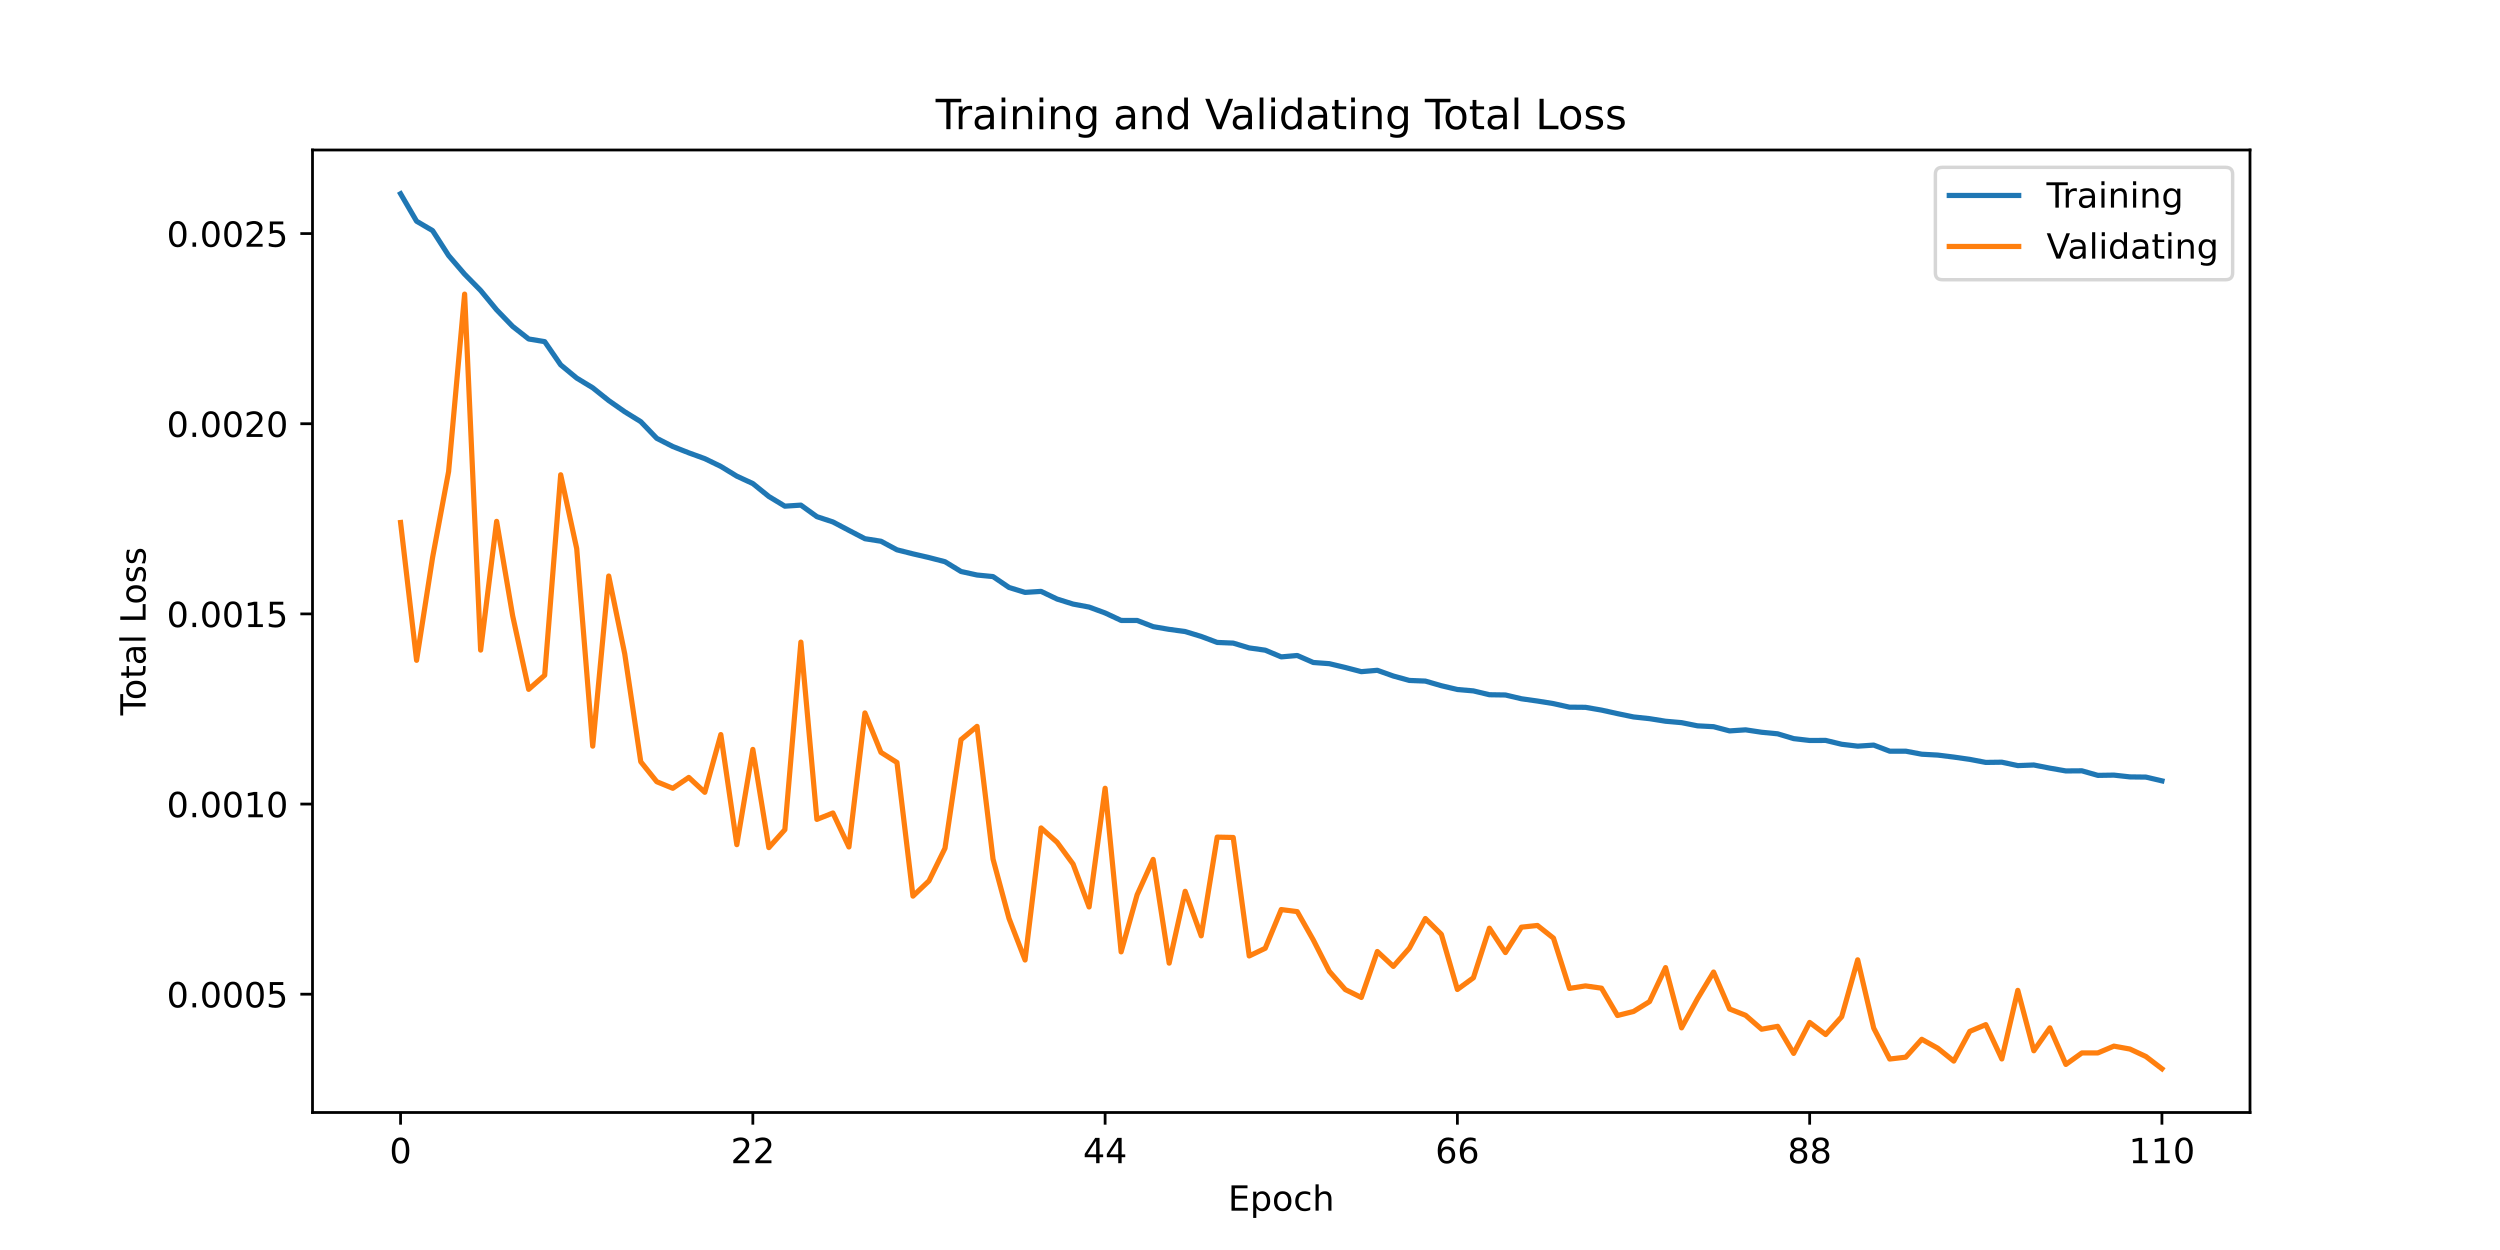
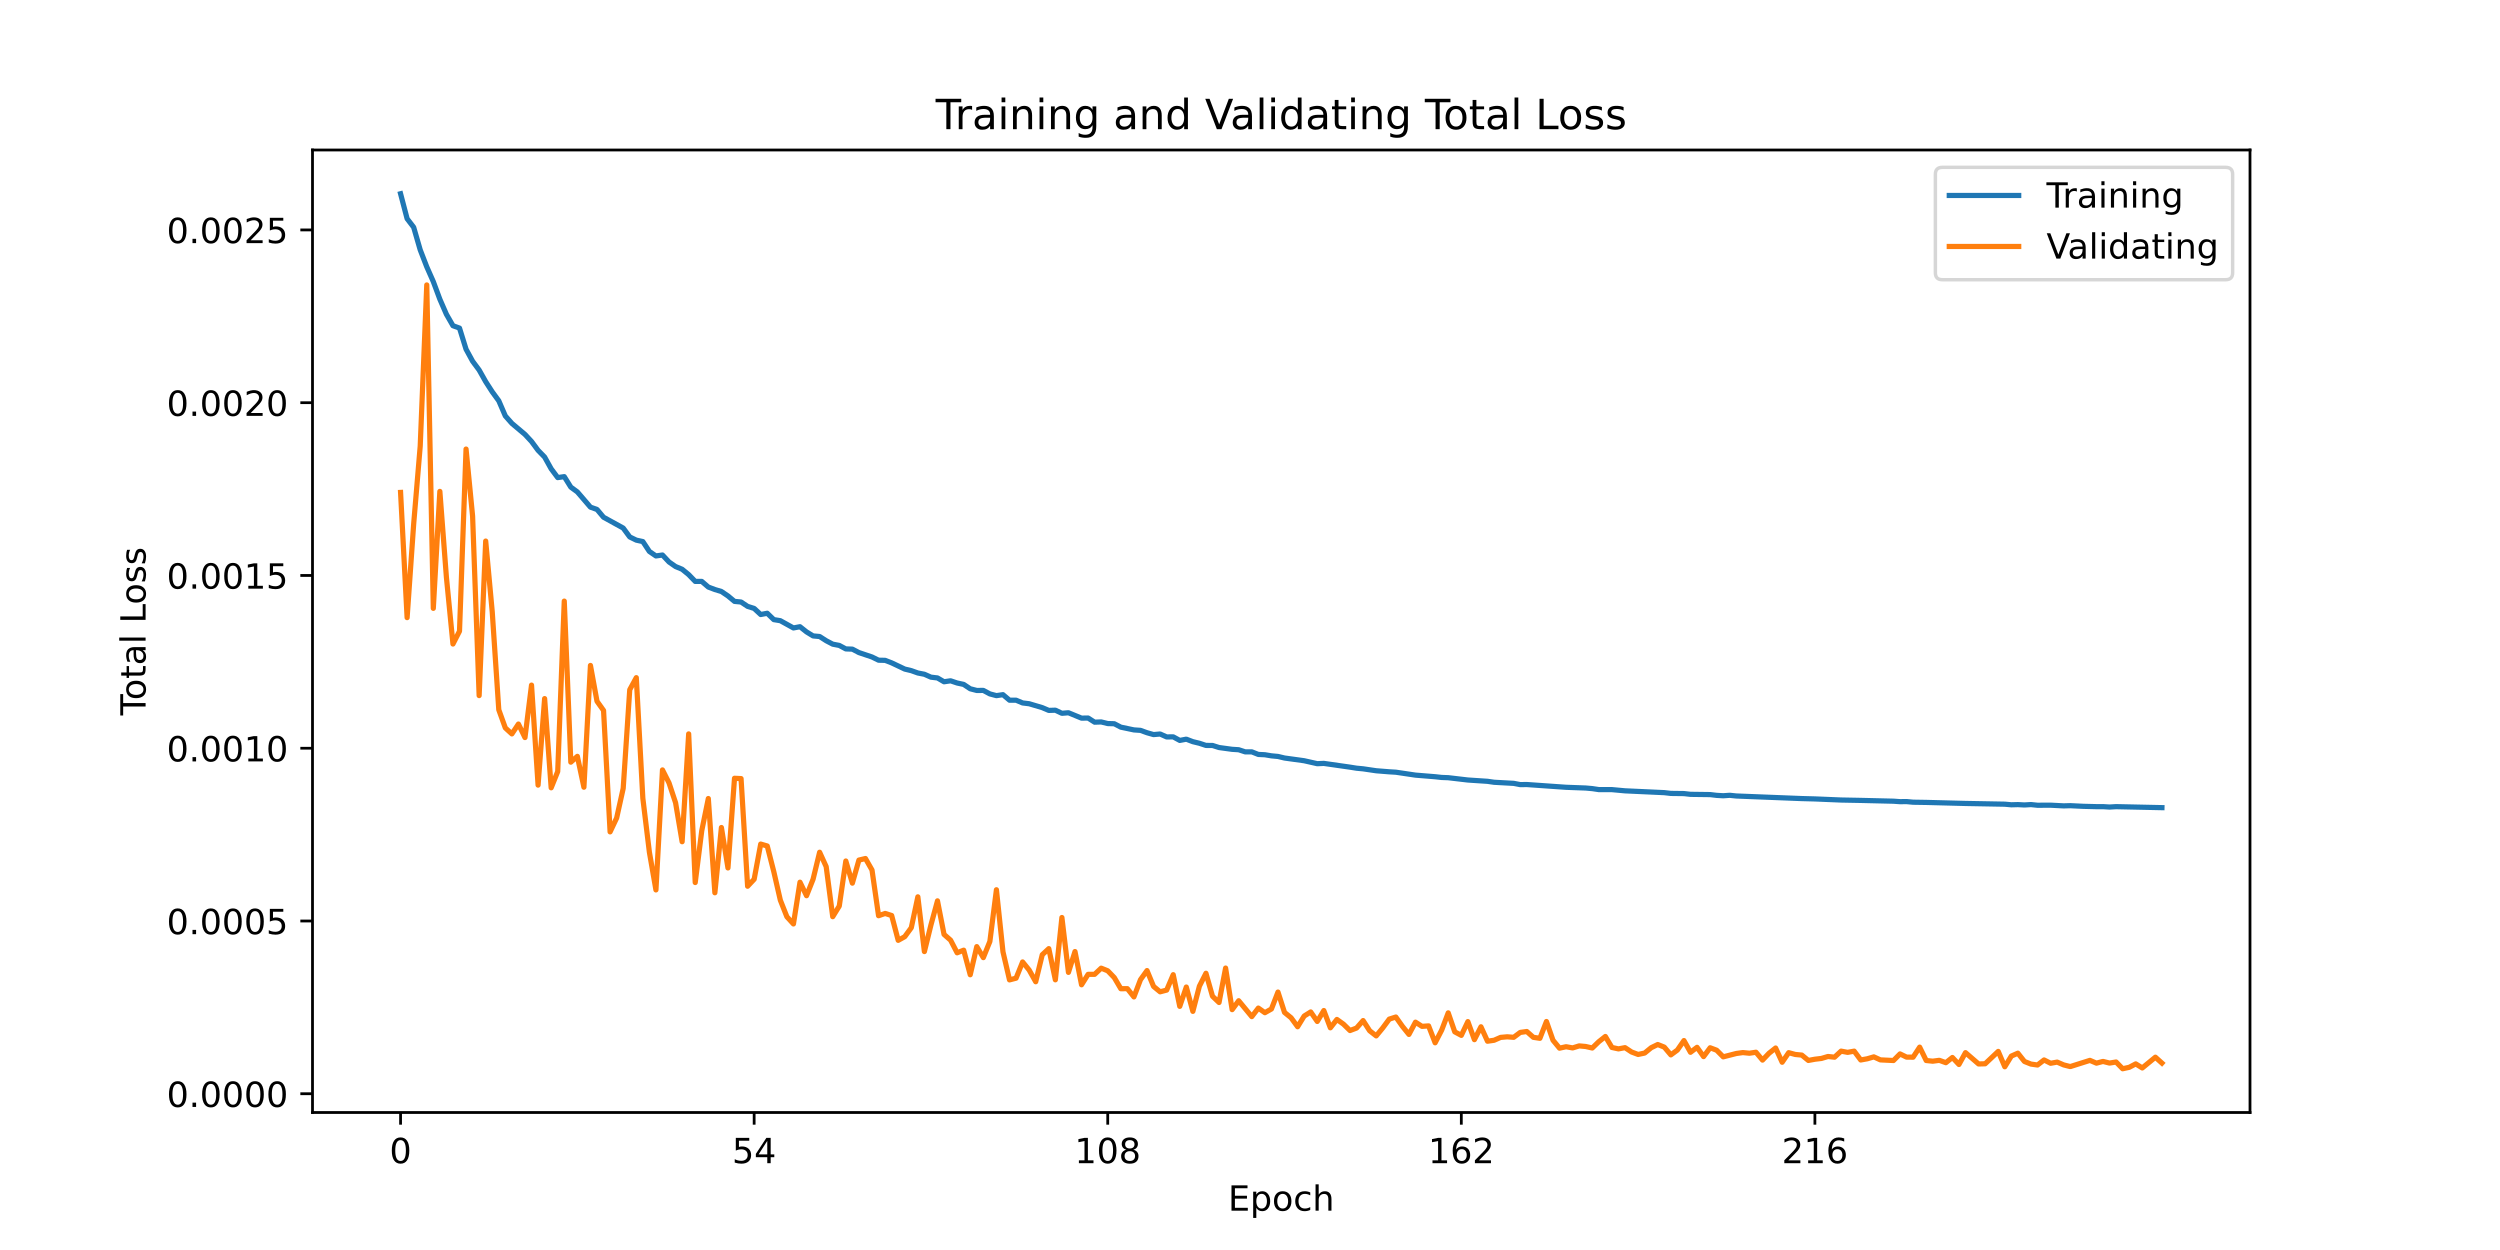
<svg xmlns="http://www.w3.org/2000/svg" xmlns:xlink="http://www.w3.org/1999/xlink" width="720pt" height="360pt" viewBox="0 0 720 360" version="1.1">
  <defs>
    <style type="text/css">*{stroke-linejoin: round; stroke-linecap: butt}</style>
  </defs>
  <g id="figure_1">
    <g id="patch_1">
      <path d="M 0 360  L 720 360  L 720 0  L 0 0  z " style="fill: #ffffff" />
    </g>
    <g id="axes_1">
      <g id="patch_2">
        <path d="M 90 320.4  L 648 320.4  L 648 43.2  L 90 43.2  z " style="fill: #ffffff" />
      </g>
      <g id="matplotlib.axis_1">
        <g id="xtick_1">
          <g id="line2d_1">
            <defs>
-               <path id="m3c85851e5d" d="M 0 0  L 0 3.5  " style="stroke: #000000; stroke-width: 0.8" />
+               <path id="ma04eed76e3" d="M 0 0  L 0 3.5  " style="stroke: #000000; stroke-width: 0.8" />
            </defs>
            <g>
-               <use xlink:href="#m3c85851e5d" x="115.364" y="320.4" style="stroke: #000000; stroke-width: 0.8" />
+               <use xlink:href="#ma04eed76e3" x="115.364" y="320.4" style="stroke: #000000; stroke-width: 0.8" />
            </g>
          </g>
          <g id="text_1">
            <g transform="translate(112.1824 334.9984) scale(0.1 -0.1)">
              <defs>
                <path id="DejaVuSans-30" d="M 2034 4250  Q 1547 4250 1301 3770  Q 1056 3291 1056 2328  Q 1056 1369 1301 889  Q 1547 409 2034 409  Q 2525 409 2770 889  Q 3016 1369 3016 2328  Q 3016 3291 2770 3770  Q 2525 4250 2034 4250  z M 2034 4750  Q 2819 4750 3233 4129  Q 3647 3509 3647 2328  Q 3647 1150 3233 529  Q 2819 -91 2034 -91  Q 1250 -91 836 529  Q 422 1150 422 2328  Q 422 3509 836 4129  Q 1250 4750 2034 4750  z " transform="scale(0.015625)" />
              </defs>
              <use xlink:href="#DejaVuSans-30" />
            </g>
          </g>
        </g>
        <g id="xtick_2">
          <g id="line2d_2">
            <g>
-               <use xlink:href="#m3c85851e5d" x="216.818" y="320.4" style="stroke: #000000; stroke-width: 0.8" />
+               <use xlink:href="#ma04eed76e3" x="217.195" y="320.4" style="stroke: #000000; stroke-width: 0.8" />
            </g>
          </g>
          <g id="text_2">
-             <g transform="translate(210.4557 334.9984) scale(0.1 -0.1)">
-               <defs>
-                 <path id="DejaVuSans-32" d="M 1228 531  L 3431 531  L 3431 0  L 469 0  L 469 531  Q 828 903 1448 1529  Q 2069 2156 2228 2338  Q 2531 2678 2651 2914  Q 2772 3150 2772 3378  Q 2772 3750 2511 3984  Q 2250 4219 1831 4219  Q 1534 4219 1204 4116  Q 875 4013 500 3803  L 500 4441  Q 881 4594 1212 4672  Q 1544 4750 1819 4750  Q 2544 4750 2975 4387  Q 3406 4025 3406 3419  Q 3406 3131 3298 2873  Q 3191 2616 2906 2266  Q 2828 2175 2409 1742  Q 1991 1309 1228 531  z " transform="scale(0.015625)" />
-               </defs>
-               <use xlink:href="#DejaVuSans-32" />
-               <use xlink:href="#DejaVuSans-32" transform="translate(63.62305 0)" />
+             <g transform="translate(210.8328 334.9984) scale(0.1 -0.1)">
+               <defs>
+                 <path id="DejaVuSans-35" d="M 691 4666  L 3169 4666  L 3169 4134  L 1269 4134  L 1269 2991  Q 1406 3038 1543 3061  Q 1681 3084 1819 3084  Q 2600 3084 3056 2656  Q 3513 2228 3513 1497  Q 3513 744 3044 326  Q 2575 -91 1722 -91  Q 1428 -91 1123 -41  Q 819 9 494 109  L 494 744  Q 775 591 1075 516  Q 1375 441 1709 441  Q 2250 441 2565 725  Q 2881 1009 2881 1497  Q 2881 1984 2565 2268  Q 2250 2553 1709 2553  Q 1456 2553 1204 2497  Q 953 2441 691 2322  L 691 4666  z " transform="scale(0.015625)" />
+                 <path id="DejaVuSans-34" d="M 2419 4116  L 825 1625  L 2419 1625  L 2419 4116  z M 2253 4666  L 3047 4666  L 3047 1625  L 3713 1625  L 3713 1100  L 3047 1100  L 3047 0  L 2419 0  L 2419 1100  L 313 1100  L 313 1709  L 2253 4666  z " transform="scale(0.015625)" />
+               </defs>
+               <use xlink:href="#DejaVuSans-35" />
+               <use xlink:href="#DejaVuSans-34" transform="translate(63.62305 0)" />
            </g>
          </g>
        </g>
        <g id="xtick_3">
          <g id="line2d_3">
            <g>
-               <use xlink:href="#m3c85851e5d" x="318.273" y="320.4" style="stroke: #000000; stroke-width: 0.8" />
+               <use xlink:href="#ma04eed76e3" x="319.027" y="320.4" style="stroke: #000000; stroke-width: 0.8" />
            </g>
          </g>
          <g id="text_3">
-             <g transform="translate(311.9102 334.9984) scale(0.1 -0.1)">
-               <defs>
-                 <path id="DejaVuSans-34" d="M 2419 4116  L 825 1625  L 2419 1625  L 2419 4116  z M 2253 4666  L 3047 4666  L 3047 1625  L 3713 1625  L 3713 1100  L 3047 1100  L 3047 0  L 2419 0  L 2419 1100  L 313 1100  L 313 1709  L 2253 4666  z " transform="scale(0.015625)" />
-               </defs>
-               <use xlink:href="#DejaVuSans-34" />
-               <use xlink:href="#DejaVuSans-34" transform="translate(63.62305 0)" />
+             <g transform="translate(309.4833 334.9984) scale(0.1 -0.1)">
+               <defs>
+                 <path id="DejaVuSans-31" d="M 794 531  L 1825 531  L 1825 4091  L 703 3866  L 703 4441  L 1819 4666  L 2450 4666  L 2450 531  L 3481 531  L 3481 0  L 794 0  L 794 531  z " transform="scale(0.015625)" />
+                 <path id="DejaVuSans-38" d="M 2034 2216  Q 1584 2216 1326 1975  Q 1069 1734 1069 1313  Q 1069 891 1326 650  Q 1584 409 2034 409  Q 2484 409 2743 651  Q 3003 894 3003 1313  Q 3003 1734 2745 1975  Q 2488 2216 2034 2216  z M 1403 2484  Q 997 2584 770 2862  Q 544 3141 544 3541  Q 544 4100 942 4425  Q 1341 4750 2034 4750  Q 2731 4750 3128 4425  Q 3525 4100 3525 3541  Q 3525 3141 3298 2862  Q 3072 2584 2669 2484  Q 3125 2378 3379 2068  Q 3634 1759 3634 1313  Q 3634 634 3220 271  Q 2806 -91 2034 -91  Q 1263 -91 848 271  Q 434 634 434 1313  Q 434 1759 690 2068  Q 947 2378 1403 2484  z M 1172 3481  Q 1172 3119 1398 2916  Q 1625 2713 2034 2713  Q 2441 2713 2670 2916  Q 2900 3119 2900 3481  Q 2900 3844 2670 4047  Q 2441 4250 2034 4250  Q 1625 4250 1398 4047  Q 1172 3844 1172 3481  z " transform="scale(0.015625)" />
+               </defs>
+               <use xlink:href="#DejaVuSans-31" />
+               <use xlink:href="#DejaVuSans-30" transform="translate(63.62305 0)" />
+               <use xlink:href="#DejaVuSans-38" transform="translate(127.2461 0)" />
            </g>
          </g>
        </g>
        <g id="xtick_4">
          <g id="line2d_4">
            <g>
-               <use xlink:href="#m3c85851e5d" x="419.727" y="320.4" style="stroke: #000000; stroke-width: 0.8" />
+               <use xlink:href="#ma04eed76e3" x="420.859" y="320.4" style="stroke: #000000; stroke-width: 0.8" />
            </g>
          </g>
          <g id="text_4">
-             <g transform="translate(413.3648 334.9984) scale(0.1 -0.1)">
+             <g transform="translate(411.315 334.9984) scale(0.1 -0.1)">
              <defs>
                <path id="DejaVuSans-36" d="M 2113 2584  Q 1688 2584 1439 2293  Q 1191 2003 1191 1497  Q 1191 994 1439 701  Q 1688 409 2113 409  Q 2538 409 2786 701  Q 3034 994 3034 1497  Q 3034 2003 2786 2293  Q 2538 2584 2113 2584  z M 3366 4563  L 3366 3988  Q 3128 4100 2886 4159  Q 2644 4219 2406 4219  Q 1781 4219 1451 3797  Q 1122 3375 1075 2522  Q 1259 2794 1537 2939  Q 1816 3084 2150 3084  Q 2853 3084 3261 2657  Q 3669 2231 3669 1497  Q 3669 778 3244 343  Q 2819 -91 2113 -91  Q 1303 -91 875 529  Q 447 1150 447 2328  Q 447 3434 972 4092  Q 1497 4750 2381 4750  Q 2619 4750 2861 4703  Q 3103 4656 3366 4563  z " transform="scale(0.015625)" />
-               </defs>
-               <use xlink:href="#DejaVuSans-36" />
+                 <path id="DejaVuSans-32" d="M 1228 531  L 3431 531  L 3431 0  L 469 0  L 469 531  Q 828 903 1448 1529  Q 2069 2156 2228 2338  Q 2531 2678 2651 2914  Q 2772 3150 2772 3378  Q 2772 3750 2511 3984  Q 2250 4219 1831 4219  Q 1534 4219 1204 4116  Q 875 4013 500 3803  L 500 4441  Q 881 4594 1212 4672  Q 1544 4750 1819 4750  Q 2544 4750 2975 4387  Q 3406 4025 3406 3419  Q 3406 3131 3298 2873  Q 3191 2616 2906 2266  Q 2828 2175 2409 1742  Q 1991 1309 1228 531  z " transform="scale(0.015625)" />
+               </defs>
+               <use xlink:href="#DejaVuSans-31" />
              <use xlink:href="#DejaVuSans-36" transform="translate(63.62305 0)" />
+               <use xlink:href="#DejaVuSans-32" transform="translate(127.2461 0)" />
            </g>
          </g>
        </g>
        <g id="xtick_5">
          <g id="line2d_5">
            <g>
-               <use xlink:href="#m3c85851e5d" x="521.182" y="320.4" style="stroke: #000000; stroke-width: 0.8" />
+               <use xlink:href="#ma04eed76e3" x="522.69" y="320.4" style="stroke: #000000; stroke-width: 0.8" />
            </g>
          </g>
          <g id="text_5">
-             <g transform="translate(514.8193 334.9984) scale(0.1 -0.1)">
-               <defs>
-                 <path id="DejaVuSans-38" d="M 2034 2216  Q 1584 2216 1326 1975  Q 1069 1734 1069 1313  Q 1069 891 1326 650  Q 1584 409 2034 409  Q 2484 409 2743 651  Q 3003 894 3003 1313  Q 3003 1734 2745 1975  Q 2488 2216 2034 2216  z M 1403 2484  Q 997 2584 770 2862  Q 544 3141 544 3541  Q 544 4100 942 4425  Q 1341 4750 2034 4750  Q 2731 4750 3128 4425  Q 3525 4100 3525 3541  Q 3525 3141 3298 2862  Q 3072 2584 2669 2484  Q 3125 2378 3379 2068  Q 3634 1759 3634 1313  Q 3634 634 3220 271  Q 2806 -91 2034 -91  Q 1263 -91 848 271  Q 434 634 434 1313  Q 434 1759 690 2068  Q 947 2378 1403 2484  z M 1172 3481  Q 1172 3119 1398 2916  Q 1625 2713 2034 2713  Q 2441 2713 2670 2916  Q 2900 3119 2900 3481  Q 2900 3844 2670 4047  Q 2441 4250 2034 4250  Q 1625 4250 1398 4047  Q 1172 3844 1172 3481  z " transform="scale(0.015625)" />
-               </defs>
-               <use xlink:href="#DejaVuSans-38" />
-               <use xlink:href="#DejaVuSans-38" transform="translate(63.62305 0)" />
-             </g>
-           </g>
-         </g>
-         <g id="xtick_6">
-           <g id="line2d_6">
-             <g>
-               <use xlink:href="#m3c85851e5d" x="622.636" y="320.4" style="stroke: #000000; stroke-width: 0.8" />
-             </g>
-           </g>
-           <g id="text_6">
-             <g transform="translate(613.0926 334.9984) scale(0.1 -0.1)">
-               <defs>
-                 <path id="DejaVuSans-31" d="M 794 531  L 1825 531  L 1825 4091  L 703 3866  L 703 4441  L 1819 4666  L 2450 4666  L 2450 531  L 3481 531  L 3481 0  L 794 0  L 794 531  z " transform="scale(0.015625)" />
-               </defs>
-               <use xlink:href="#DejaVuSans-31" />
+             <g transform="translate(513.1467 334.9984) scale(0.1 -0.1)">
+               <use xlink:href="#DejaVuSans-32" />
              <use xlink:href="#DejaVuSans-31" transform="translate(63.62305 0)" />
-               <use xlink:href="#DejaVuSans-30" transform="translate(127.2461 0)" />
-             </g>
-           </g>
-         </g>
-         <g id="text_7">
+               <use xlink:href="#DejaVuSans-36" transform="translate(127.2461 0)" />
+             </g>
+           </g>
+         </g>
+         <g id="text_6">
          <g transform="translate(353.6891 348.6766) scale(0.1 -0.1)">
            <defs>
              <path id="DejaVuSans-45" d="M 628 4666  L 3578 4666  L 3578 4134  L 1259 4134  L 1259 2753  L 3481 2753  L 3481 2222  L 1259 2222  L 1259 531  L 3634 531  L 3634 0  L 628 0  L 628 4666  z " transform="scale(0.015625)" />
              <path id="DejaVuSans-70" d="M 1159 525  L 1159 -1331  L 581 -1331  L 581 3500  L 1159 3500  L 1159 2969  Q 1341 3281 1617 3432  Q 1894 3584 2278 3584  Q 2916 3584 3314 3078  Q 3713 2572 3713 1747  Q 3713 922 3314 415  Q 2916 -91 2278 -91  Q 1894 -91 1617 61  Q 1341 213 1159 525  z M 3116 1747  Q 3116 2381 2855 2742  Q 2594 3103 2138 3103  Q 1681 3103 1420 2742  Q 1159 2381 1159 1747  Q 1159 1113 1420 752  Q 1681 391 2138 391  Q 2594 391 2855 752  Q 3116 1113 3116 1747  z " transform="scale(0.015625)" />
              <path id="DejaVuSans-6f" d="M 1959 3097  Q 1497 3097 1228 2736  Q 959 2375 959 1747  Q 959 1119 1226 758  Q 1494 397 1959 397  Q 2419 397 2687 759  Q 2956 1122 2956 1747  Q 2956 2369 2687 2733  Q 2419 3097 1959 3097  z M 1959 3584  Q 2709 3584 3137 3096  Q 3566 2609 3566 1747  Q 3566 888 3137 398  Q 2709 -91 1959 -91  Q 1206 -91 779 398  Q 353 888 353 1747  Q 353 2609 779 3096  Q 1206 3584 1959 3584  z " transform="scale(0.015625)" />
              <path id="DejaVuSans-63" d="M 3122 3366  L 3122 2828  Q 2878 2963 2633 3030  Q 2388 3097 2138 3097  Q 1578 3097 1268 2742  Q 959 2388 959 1747  Q 959 1106 1268 751  Q 1578 397 2138 397  Q 2388 397 2633 464  Q 2878 531 3122 666  L 3122 134  Q 2881 22 2623 -34  Q 2366 -91 2075 -91  Q 1284 -91 818 406  Q 353 903 353 1747  Q 353 2603 823 3093  Q 1294 3584 2113 3584  Q 2378 3584 2631 3529  Q 2884 3475 3122 3366  z " transform="scale(0.015625)" />
              <path id="DejaVuSans-68" d="M 3513 2113  L 3513 0  L 2938 0  L 2938 2094  Q 2938 2591 2744 2837  Q 2550 3084 2163 3084  Q 1697 3084 1428 2787  Q 1159 2491 1159 1978  L 1159 0  L 581 0  L 581 4863  L 1159 4863  L 1159 2956  Q 1366 3272 1645 3428  Q 1925 3584 2291 3584  Q 2894 3584 3203 3211  Q 3513 2838 3513 2113  z " transform="scale(0.015625)" />
            </defs>
            <use xlink:href="#DejaVuSans-45" />
            <use xlink:href="#DejaVuSans-70" transform="translate(63.18359 0)" />
            <use xlink:href="#DejaVuSans-6f" transform="translate(126.6602 0)" />
            <use xlink:href="#DejaVuSans-63" transform="translate(187.8418 0)" />
            <use xlink:href="#DejaVuSans-68" transform="translate(242.8223 0)" />
          </g>
        </g>
      </g>
      <g id="matplotlib.axis_2">
        <g id="ytick_1">
+           <g id="line2d_6">
+             <defs>
+               <path id="me14cc054e3" d="M 0 0  L -3.5 0  " style="stroke: #000000; stroke-width: 0.8" />
+             </defs>
+             <g>
+               <use xlink:href="#me14cc054e3" x="90" y="315.001" style="stroke: #000000; stroke-width: 0.8" />
+             </g>
+           </g>
+           <g id="text_7">
+             <g transform="translate(48.00937 318.8003) scale(0.1 -0.1)">
+               <defs>
+                 <path id="DejaVuSans-2e" d="M 684 794  L 1344 794  L 1344 0  L 684 0  L 684 794  z " transform="scale(0.015625)" />
+               </defs>
+               <use xlink:href="#DejaVuSans-30" />
+               <use xlink:href="#DejaVuSans-2e" transform="translate(63.62305 0)" />
+               <use xlink:href="#DejaVuSans-30" transform="translate(95.41016 0)" />
+               <use xlink:href="#DejaVuSans-30" transform="translate(159.0332 0)" />
+               <use xlink:href="#DejaVuSans-30" transform="translate(222.6562 0)" />
+               <use xlink:href="#DejaVuSans-30" transform="translate(286.2793 0)" />
+             </g>
+           </g>
+         </g>
+         <g id="ytick_2">
          <g id="line2d_7">
-             <defs>
-               <path id="mb88bc5846c" d="M 0 0  L -3.5 0  " style="stroke: #000000; stroke-width: 0.8" />
-             </defs>
-             <g>
-               <use xlink:href="#mb88bc5846c" x="90" y="286.331" style="stroke: #000000; stroke-width: 0.8" />
+             <g>
+               <use xlink:href="#me14cc054e3" x="90" y="265.245" style="stroke: #000000; stroke-width: 0.8" />
            </g>
          </g>
          <g id="text_8">
-             <g transform="translate(48.00937 290.1306) scale(0.1 -0.1)">
-               <defs>
-                 <path id="DejaVuSans-2e" d="M 684 794  L 1344 794  L 1344 0  L 684 0  L 684 794  z " transform="scale(0.015625)" />
-                 <path id="DejaVuSans-35" d="M 691 4666  L 3169 4666  L 3169 4134  L 1269 4134  L 1269 2991  Q 1406 3038 1543 3061  Q 1681 3084 1819 3084  Q 2600 3084 3056 2656  Q 3513 2228 3513 1497  Q 3513 744 3044 326  Q 2575 -91 1722 -91  Q 1428 -91 1123 -41  Q 819 9 494 109  L 494 744  Q 775 591 1075 516  Q 1375 441 1709 441  Q 2250 441 2565 725  Q 2881 1009 2881 1497  Q 2881 1984 2565 2268  Q 2250 2553 1709 2553  Q 1456 2553 1204 2497  Q 953 2441 691 2322  L 691 4666  z " transform="scale(0.015625)" />
-               </defs>
+             <g transform="translate(48.00937 269.0441) scale(0.1 -0.1)">
              <use xlink:href="#DejaVuSans-30" />
              <use xlink:href="#DejaVuSans-2e" transform="translate(63.62305 0)" />
              <use xlink:href="#DejaVuSans-30" transform="translate(95.41016 0)" />
              <use xlink:href="#DejaVuSans-30" transform="translate(159.0332 0)" />
              <use xlink:href="#DejaVuSans-30" transform="translate(222.6562 0)" />
              <use xlink:href="#DejaVuSans-35" transform="translate(286.2793 0)" />
            </g>
          </g>
        </g>
-         <g id="ytick_2">
+         <g id="ytick_3">
          <g id="line2d_8">
            <g>
-               <use xlink:href="#mb88bc5846c" x="90" y="231.566" style="stroke: #000000; stroke-width: 0.8" />
+               <use xlink:href="#me14cc054e3" x="90" y="215.489" style="stroke: #000000; stroke-width: 0.8" />
            </g>
          </g>
          <g id="text_9">
-             <g transform="translate(48.00937 235.365) scale(0.1 -0.1)">
+             <g transform="translate(48.00937 219.2879) scale(0.1 -0.1)">
              <use xlink:href="#DejaVuSans-30" />
              <use xlink:href="#DejaVuSans-2e" transform="translate(63.62305 0)" />
              <use xlink:href="#DejaVuSans-30" transform="translate(95.41016 0)" />
              <use xlink:href="#DejaVuSans-30" transform="translate(159.0332 0)" />
              <use xlink:href="#DejaVuSans-31" transform="translate(222.6562 0)" />
              <use xlink:href="#DejaVuSans-30" transform="translate(286.2793 0)" />
            </g>
          </g>
        </g>
-         <g id="ytick_3">
+         <g id="ytick_4">
          <g id="line2d_9">
            <g>
-               <use xlink:href="#mb88bc5846c" x="90" y="176.8" style="stroke: #000000; stroke-width: 0.8" />
+               <use xlink:href="#me14cc054e3" x="90" y="165.732" style="stroke: #000000; stroke-width: 0.8" />
            </g>
          </g>
          <g id="text_10">
-             <g transform="translate(48.00937 180.5995) scale(0.1 -0.1)">
+             <g transform="translate(48.00937 169.5317) scale(0.1 -0.1)">
              <use xlink:href="#DejaVuSans-30" />
              <use xlink:href="#DejaVuSans-2e" transform="translate(63.62305 0)" />
              <use xlink:href="#DejaVuSans-30" transform="translate(95.41016 0)" />
              <use xlink:href="#DejaVuSans-30" transform="translate(159.0332 0)" />
              <use xlink:href="#DejaVuSans-31" transform="translate(222.6562 0)" />
              <use xlink:href="#DejaVuSans-35" transform="translate(286.2793 0)" />
            </g>
          </g>
        </g>
-         <g id="ytick_4">
+         <g id="ytick_5">
          <g id="line2d_10">
            <g>
-               <use xlink:href="#mb88bc5846c" x="90" y="122.035" style="stroke: #000000; stroke-width: 0.8" />
+               <use xlink:href="#me14cc054e3" x="90" y="115.976" style="stroke: #000000; stroke-width: 0.8" />
            </g>
          </g>
          <g id="text_11">
-             <g transform="translate(48.00937 125.8339) scale(0.1 -0.1)">
+             <g transform="translate(48.00937 119.7755) scale(0.1 -0.1)">
              <use xlink:href="#DejaVuSans-30" />
              <use xlink:href="#DejaVuSans-2e" transform="translate(63.62305 0)" />
              <use xlink:href="#DejaVuSans-30" transform="translate(95.41016 0)" />
              <use xlink:href="#DejaVuSans-30" transform="translate(159.0332 0)" />
              <use xlink:href="#DejaVuSans-32" transform="translate(222.6562 0)" />
              <use xlink:href="#DejaVuSans-30" transform="translate(286.2793 0)" />
            </g>
          </g>
        </g>
-         <g id="ytick_5">
+         <g id="ytick_6">
          <g id="line2d_11">
            <g>
-               <use xlink:href="#mb88bc5846c" x="90" y="67.269" style="stroke: #000000; stroke-width: 0.8" />
+               <use xlink:href="#me14cc054e3" x="90" y="66.22" style="stroke: #000000; stroke-width: 0.8" />
            </g>
          </g>
          <g id="text_12">
-             <g transform="translate(48.00937 71.06836) scale(0.1 -0.1)">
+             <g transform="translate(48.00937 70.01929) scale(0.1 -0.1)">
              <use xlink:href="#DejaVuSans-30" />
              <use xlink:href="#DejaVuSans-2e" transform="translate(63.62305 0)" />
              <use xlink:href="#DejaVuSans-30" transform="translate(95.41016 0)" />
              <use xlink:href="#DejaVuSans-30" transform="translate(159.0332 0)" />
              <use xlink:href="#DejaVuSans-32" transform="translate(222.6562 0)" />
              <use xlink:href="#DejaVuSans-35" transform="translate(286.2793 0)" />
            </g>
          </g>
        </g>
        <g id="text_13">
          <g transform="translate(41.92969 206.0328) rotate(-90) scale(0.1 -0.1)">
            <defs>
              <path id="DejaVuSans-54" d="M -19 4666  L 3928 4666  L 3928 4134  L 2272 4134  L 2272 0  L 1638 0  L 1638 4134  L -19 4134  L -19 4666  z " transform="scale(0.015625)" />
              <path id="DejaVuSans-74" d="M 1172 4494  L 1172 3500  L 2356 3500  L 2356 3053  L 1172 3053  L 1172 1153  Q 1172 725 1289 603  Q 1406 481 1766 481  L 2356 481  L 2356 0  L 1766 0  Q 1100 0 847 248  Q 594 497 594 1153  L 594 3053  L 172 3053  L 172 3500  L 594 3500  L 594 4494  L 1172 4494  z " transform="scale(0.015625)" />
              <path id="DejaVuSans-61" d="M 2194 1759  Q 1497 1759 1228 1600  Q 959 1441 959 1056  Q 959 750 1161 570  Q 1363 391 1709 391  Q 2188 391 2477 730  Q 2766 1069 2766 1631  L 2766 1759  L 2194 1759  z M 3341 1997  L 3341 0  L 2766 0  L 2766 531  Q 2569 213 2275 61  Q 1981 -91 1556 -91  Q 1019 -91 701 211  Q 384 513 384 1019  Q 384 1609 779 1909  Q 1175 2209 1959 2209  L 2766 2209  L 2766 2266  Q 2766 2663 2505 2880  Q 2244 3097 1772 3097  Q 1472 3097 1187 3025  Q 903 2953 641 2809  L 641 3341  Q 956 3463 1253 3523  Q 1550 3584 1831 3584  Q 2591 3584 2966 3190  Q 3341 2797 3341 1997  z " transform="scale(0.015625)" />
              <path id="DejaVuSans-6c" d="M 603 4863  L 1178 4863  L 1178 0  L 603 0  L 603 4863  z " transform="scale(0.015625)" />
              <path id="DejaVuSans-20" transform="scale(0.015625)" />
              <path id="DejaVuSans-4c" d="M 628 4666  L 1259 4666  L 1259 531  L 3531 531  L 3531 0  L 628 0  L 628 4666  z " transform="scale(0.015625)" />
              <path id="DejaVuSans-73" d="M 2834 3397  L 2834 2853  Q 2591 2978 2328 3040  Q 2066 3103 1784 3103  Q 1356 3103 1142 2972  Q 928 2841 928 2578  Q 928 2378 1081 2264  Q 1234 2150 1697 2047  L 1894 2003  Q 2506 1872 2764 1633  Q 3022 1394 3022 966  Q 3022 478 2636 193  Q 2250 -91 1575 -91  Q 1294 -91 989 -36  Q 684 19 347 128  L 347 722  Q 666 556 975 473  Q 1284 391 1588 391  Q 1994 391 2212 530  Q 2431 669 2431 922  Q 2431 1156 2273 1281  Q 2116 1406 1581 1522  L 1381 1569  Q 847 1681 609 1914  Q 372 2147 372 2553  Q 372 3047 722 3315  Q 1072 3584 1716 3584  Q 2034 3584 2315 3537  Q 2597 3491 2834 3397  z " transform="scale(0.015625)" />
            </defs>
            <use xlink:href="#DejaVuSans-54" />
            <use xlink:href="#DejaVuSans-6f" transform="translate(44.08398 0)" />
            <use xlink:href="#DejaVuSans-74" transform="translate(105.2656 0)" />
            <use xlink:href="#DejaVuSans-61" transform="translate(144.4746 0)" />
            <use xlink:href="#DejaVuSans-6c" transform="translate(205.7539 0)" />
            <use xlink:href="#DejaVuSans-20" transform="translate(233.5371 0)" />
            <use xlink:href="#DejaVuSans-4c" transform="translate(265.3242 0)" />
            <use xlink:href="#DejaVuSans-6f" transform="translate(319.2871 0)" />
            <use xlink:href="#DejaVuSans-73" transform="translate(380.4688 0)" />
            <use xlink:href="#DejaVuSans-73" transform="translate(432.5684 0)" />
          </g>
        </g>
      </g>
      <g id="line2d_12">
-         <path d="M 115.364 55.8  L 119.975 63.71  L 124.587 66.419  L 129.198 73.593  L 133.81 78.962  L 138.421 83.653  L 143.033 89.236  L 147.645 94.006  L 152.256 97.628  L 156.868 98.39  L 161.479 105.08  L 166.091 108.886  L 170.702 111.683  L 175.314 115.368  L 179.926 118.59  L 184.537 121.437  L 189.149 126.241  L 193.76 128.593  L 198.372 130.414  L 202.983 132.091  L 207.595 134.325  L 212.207 137.137  L 216.818 139.267  L 221.43 142.992  L 226.041 145.776  L 230.653 145.476  L 235.264 148.797  L 239.876 150.32  L 244.488 152.749  L 249.099 155.15  L 253.711 155.878  L 258.322 158.347  L 262.934 159.51  L 267.545 160.579  L 272.157 161.774  L 276.769 164.589  L 281.38 165.604  L 285.992 166.056  L 290.603 169.194  L 295.215 170.611  L 299.826 170.319  L 304.438 172.528  L 309.05 173.975  L 313.661 174.836  L 318.273 176.534  L 322.884 178.686  L 327.496 178.689  L 332.107 180.475  L 336.719 181.26  L 341.331 181.887  L 345.942 183.292  L 350.554 185.02  L 355.165 185.217  L 359.777 186.602  L 364.388 187.253  L 369 189.182  L 373.612 188.783  L 378.223 190.797  L 382.835 191.139  L 387.446 192.236  L 392.058 193.437  L 396.669 193.049  L 401.281 194.695  L 405.893 195.966  L 410.504 196.154  L 415.116 197.487  L 419.727 198.578  L 424.339 198.979  L 428.95 200.083  L 433.562 200.157  L 438.174 201.246  L 442.785 201.899  L 447.397 202.643  L 452.008 203.664  L 456.62 203.71  L 461.231 204.508  L 465.843 205.523  L 470.455 206.478  L 475.066 206.974  L 479.678 207.716  L 484.289 208.12  L 488.901 209.043  L 493.512 209.286  L 498.124 210.501  L 502.736 210.195  L 507.347 210.891  L 511.959 211.336  L 516.57 212.721  L 521.182 213.257  L 525.793 213.239  L 530.405 214.35  L 535.017 214.895  L 539.628 214.589  L 544.24 216.34  L 548.851 216.34  L 553.463 217.212  L 558.074 217.465  L 562.686 218.038  L 567.298 218.699  L 571.909 219.578  L 576.521 219.512  L 581.132 220.493  L 585.744 220.321  L 590.355 221.224  L 594.967 222.031  L 599.579 221.995  L 604.19 223.309  L 608.802 223.235  L 613.413 223.746  L 618.025 223.805  L 622.636 224.888  " clip-path="url(#p1dd28f5d5c)" style="fill: none; stroke: #1f77b4; stroke-width: 1.5; stroke-linecap: square" />
+         <path d="M 115.364 55.8  L 117.249 62.986  L 119.135 65.448  L 121.021 71.965  L 122.907 76.843  L 124.792 81.105  L 126.678 86.178  L 128.564 90.511  L 130.45 93.802  L 132.336 94.495  L 134.221 100.572  L 136.107 104.031  L 137.993 106.571  L 139.879 109.92  L 141.764 112.847  L 143.65 115.433  L 145.536 119.798  L 147.422 121.935  L 151.193 125.113  L 153.079 127.143  L 154.965 129.697  L 156.851 131.632  L 158.736 135.017  L 160.622 137.546  L 162.508 137.274  L 164.394 140.291  L 166.279 141.674  L 170.051 146.062  L 171.937 146.724  L 173.823 148.967  L 179.48 152.08  L 181.366 154.638  L 183.251 155.56  L 185.137 155.971  L 187.023 158.822  L 188.909 160.11  L 190.795 159.844  L 192.68 161.851  L 194.566 163.166  L 196.452 163.948  L 198.338 165.491  L 200.223 167.445  L 202.109 167.449  L 203.995 169.071  L 205.881 169.785  L 207.766 170.354  L 209.652 171.63  L 211.538 173.2  L 213.424 173.379  L 215.31 174.638  L 217.195 175.23  L 219.081 176.981  L 220.967 176.619  L 222.853 178.449  L 224.738 178.759  L 228.51 180.848  L 230.396 180.495  L 232.282 181.99  L 234.167 183.145  L 236.053 183.316  L 237.939 184.527  L 239.825 185.518  L 241.71 185.882  L 243.596 186.886  L 245.482 186.953  L 247.368 187.942  L 251.139 189.212  L 253.025 190.139  L 254.911 190.18  L 256.797 190.906  L 260.568 192.695  L 262.454 193.146  L 264.34 193.821  L 266.225 194.187  L 268.111 195.026  L 269.997 195.247  L 271.883 196.35  L 273.769 196.072  L 275.654 196.705  L 277.54 197.11  L 279.426 198.368  L 281.312 198.854  L 283.197 198.838  L 285.083 199.847  L 286.969 200.343  L 288.855 200.064  L 290.74 201.656  L 292.626 201.656  L 294.512 202.447  L 296.398 202.677  L 300.169 203.799  L 302.055 204.597  L 303.941 204.537  L 305.827 205.429  L 307.712 205.273  L 311.484 206.826  L 313.37 206.793  L 315.255 207.987  L 317.141 207.92  L 319.027 208.384  L 320.913 208.437  L 322.799 209.422  L 326.57 210.214  L 328.456 210.345  L 330.342 211.026  L 332.227 211.56  L 334.113 211.394  L 335.999 212.24  L 337.885 212.21  L 339.771 213.24  L 341.656 212.883  L 343.542 213.605  L 345.428 214.059  L 347.314 214.683  L 349.199 214.693  L 351.085 215.289  L 354.857 215.806  L 356.742 215.924  L 358.628 216.539  L 360.514 216.532  L 362.4 217.278  L 364.286 217.367  L 366.171 217.683  L 368.057 217.859  L 369.943 218.31  L 375.6 219.093  L 379.372 219.943  L 381.258 219.859  L 388.801 220.941  L 390.686 221.243  L 392.572 221.423  L 396.344 221.978  L 400.115 222.281  L 402.001 222.393  L 407.658 223.236  L 413.316 223.698  L 415.201 223.906  L 417.087 223.977  L 422.745 224.643  L 428.402 225.018  L 430.288 225.293  L 435.945 225.607  L 437.831 225.968  L 439.716 225.945  L 451.031 226.739  L 456.688 226.951  L 458.574 227.121  L 460.46 227.403  L 464.231 227.41  L 468.003 227.758  L 479.318 228.282  L 481.203 228.502  L 484.975 228.551  L 486.861 228.768  L 492.518 228.843  L 494.404 229.067  L 496.29 229.175  L 498.175 229.048  L 500.061 229.245  L 518.919 229.989  L 522.69 230.091  L 530.234 230.406  L 535.891 230.516  L 545.32 230.744  L 547.205 230.878  L 549.091 230.857  L 550.977 231.035  L 554.749 231.096  L 562.292 231.294  L 566.063 231.394  L 577.378 231.606  L 579.264 231.779  L 581.149 231.728  L 583.035 231.83  L 584.921 231.718  L 586.807 231.913  L 590.578 231.894  L 594.35 232.091  L 596.236 232.037  L 600.007 232.22  L 603.779 232.317  L 605.664 232.314  L 607.55 232.429  L 609.436 232.317  L 622.636 232.603  L 622.636 232.603  " clip-path="url(#pbbbae17a54)" style="fill: none; stroke: #1f77b4; stroke-width: 1.5; stroke-linecap: square" />
      </g>
      <g id="line2d_13">
-         <path d="M 115.364 150.481  L 119.975 190.164  L 124.587 160.526  L 129.198 135.802  L 133.81 84.709  L 138.421 187.223  L 143.033 150.156  L 147.645 177.352  L 152.256 198.53  L 156.868 194.461  L 161.479 136.737  L 166.091 157.991  L 170.702 214.879  L 175.314 165.901  L 179.926 188.33  L 184.537 219.376  L 189.149 225.133  L 193.76 227.025  L 198.372 223.9  L 202.983 228.178  L 207.595 211.56  L 212.207 243.257  L 216.818 215.837  L 221.43 244.108  L 226.041 238.944  L 230.653 184.935  L 235.264 235.984  L 239.876 234.142  L 244.488 243.922  L 249.099 205.33  L 253.711 216.678  L 258.322 219.596  L 262.934 258.08  L 267.545 253.687  L 272.157 244.297  L 276.769 213.018  L 281.38 209.198  L 285.992 247.421  L 290.603 264.53  L 295.215 276.478  L 299.826 238.448  L 304.438 242.569  L 309.05 248.853  L 313.661 261.201  L 318.273 227.027  L 322.884 274.135  L 327.496 257.695  L 332.107 247.514  L 336.719 277.381  L 341.331 256.703  L 345.942 269.515  L 350.554 241.094  L 355.165 241.194  L 359.777 275.313  L 364.388 273.103  L 369 261.952  L 373.612 262.555  L 378.223 270.696  L 382.835 279.737  L 387.446 284.995  L 392.058 287.266  L 396.669 274.039  L 401.281 278.316  L 405.893 273.086  L 410.504 264.538  L 415.116 269.101  L 419.727 284.967  L 424.339 281.599  L 428.95 267.32  L 433.562 274.334  L 438.174 267.025  L 442.785 266.532  L 447.397 270.178  L 452.008 284.659  L 456.62 283.94  L 461.231 284.593  L 465.843 292.462  L 470.455 291.307  L 475.066 288.46  L 479.678 278.675  L 484.289 296.022  L 488.901 287.592  L 493.512 279.949  L 498.124 290.586  L 502.736 292.411  L 507.347 296.413  L 511.959 295.588  L 516.57 303.374  L 521.182 294.459  L 525.793 297.943  L 530.405 292.82  L 535.017 276.432  L 539.628 296.098  L 544.24 305.002  L 548.851 304.463  L 553.463 299.316  L 558.074 301.883  L 562.686 305.587  L 567.298 297.033  L 571.909 295.095  L 576.521 304.976  L 581.132 285.233  L 585.744 302.619  L 590.355 296.022  L 594.967 306.552  L 599.579 303.251  L 604.19 303.236  L 608.802 301.287  L 613.413 302.121  L 618.025 304.274  L 622.636 307.8  " clip-path="url(#p1dd28f5d5c)" style="fill: none; stroke: #ff7f0e; stroke-width: 1.5; stroke-linecap: square" />
+         <path d="M 115.364 141.82  L 117.249 177.874  L 119.135 150.947  L 121.021 128.484  L 122.907 82.065  L 124.792 175.202  L 126.678 141.526  L 128.564 166.234  L 130.45 185.474  L 132.336 181.778  L 134.221 129.334  L 136.107 148.643  L 137.993 200.328  L 139.879 155.83  L 141.764 176.207  L 143.65 204.414  L 145.536 209.644  L 147.422 211.363  L 149.308 208.524  L 151.193 212.411  L 153.079 197.313  L 154.965 226.111  L 156.851 201.199  L 158.736 226.883  L 160.622 222.192  L 162.508 173.123  L 164.394 219.503  L 166.279 217.83  L 168.165 226.714  L 170.051 191.653  L 171.937 201.962  L 173.823 204.614  L 175.708 239.578  L 177.594 235.586  L 179.48 227.056  L 181.366 198.638  L 183.251 195.167  L 185.137 229.894  L 187.023 245.437  L 188.909 256.293  L 190.795 221.741  L 192.68 225.485  L 194.566 231.195  L 196.452 242.414  L 198.338 211.365  L 200.223 254.164  L 202.109 239.227  L 203.995 229.978  L 205.881 257.113  L 207.766 238.327  L 209.652 249.967  L 211.538 224.145  L 213.424 224.236  L 215.31 255.234  L 217.195 253.227  L 219.081 243.095  L 220.967 243.643  L 222.853 251.039  L 224.738 259.253  L 226.624 264.03  L 228.51 266.094  L 230.396 254.076  L 232.282 257.963  L 234.167 253.211  L 236.053 245.445  L 237.939 249.59  L 239.825 264.005  L 241.71 260.945  L 243.596 247.972  L 245.482 254.345  L 247.368 247.705  L 249.253 247.256  L 251.139 250.569  L 253.025 263.726  L 254.911 263.072  L 256.797 263.665  L 258.682 270.814  L 260.568 269.765  L 262.454 267.179  L 264.34 258.289  L 266.225 274.049  L 268.111 266.39  L 269.997 259.446  L 271.883 269.111  L 273.769 270.769  L 275.654 274.404  L 277.54 273.654  L 279.426 280.729  L 281.312 272.629  L 283.197 275.795  L 285.083 271.14  L 286.969 256.251  L 288.855 274.118  L 290.74 282.207  L 292.626 281.718  L 294.512 277.042  L 296.398 279.374  L 298.284 282.74  L 300.169 274.968  L 302.055 273.207  L 303.941 282.184  L 305.827 264.247  L 307.712 280.043  L 309.598 274.049  L 311.484 283.616  L 313.37 280.617  L 315.255 280.603  L 317.141 278.832  L 319.027 279.59  L 320.913 281.546  L 322.799 284.75  L 324.684 284.738  L 326.57 287.111  L 328.456 282.153  L 330.342 279.528  L 332.227 284.09  L 334.113 285.641  L 335.999 285.146  L 337.885 280.711  L 339.771 289.827  L 341.656 284.27  L 343.542 291.269  L 345.428 284.016  L 347.314 280.305  L 349.199 286.92  L 351.085 288.717  L 352.971 278.803  L 354.857 290.774  L 356.742 288.215  L 360.514 292.783  L 362.4 290.329  L 364.286 291.654  L 366.171 290.589  L 368.057 285.715  L 369.943 291.58  L 371.829 293.113  L 373.714 295.701  L 375.6 292.623  L 377.486 291.442  L 379.372 294.177  L 381.258 291.039  L 383.143 296.009  L 385.029 293.602  L 386.915 294.951  L 388.801 296.793  L 390.686 296.081  L 392.572 293.925  L 394.458 296.857  L 396.344 298.336  L 398.229 296.05  L 400.115 293.503  L 402.001 292.904  L 403.887 295.572  L 405.773 297.911  L 407.658 294.384  L 409.544 295.593  L 411.43 295.455  L 413.316 300.322  L 415.201 296.677  L 417.087 291.708  L 418.973 297.172  L 420.859 298.184  L 422.745 294.224  L 424.63 299.419  L 426.516 295.717  L 428.402 299.87  L 430.288 299.598  L 432.173 298.772  L 434.059 298.601  L 435.945 298.746  L 437.831 297.336  L 439.716 297.075  L 441.602 298.746  L 443.488 299.034  L 445.374 294.196  L 447.26 299.584  L 449.145 301.875  L 451.031 301.457  L 452.917 301.802  L 454.803 301.219  L 456.688 301.392  L 458.574 301.828  L 460.46 300  L 462.346 298.51  L 464.231 301.67  L 466.117 302.08  L 468.003 301.724  L 469.889 302.971  L 471.775 303.679  L 473.66 303.281  L 475.546 301.74  L 477.432 300.821  L 479.318 301.571  L 481.203 303.804  L 483.089 302.413  L 484.975 299.685  L 486.861 303.058  L 488.747 301.631  L 490.632 304.301  L 492.518 301.759  L 494.404 302.468  L 496.29 304.371  L 500.061 303.403  L 501.947 303.142  L 503.833 303.328  L 505.718 303.043  L 507.604 305.305  L 509.49 303.325  L 511.376 301.83  L 513.262 305.926  L 515.147 303.169  L 517.033 303.684  L 518.919 303.865  L 520.805 305.406  L 522.69 305.057  L 524.576 304.831  L 526.462 304.269  L 528.348 304.471  L 530.234 302.726  L 532.119 303.079  L 534.005 302.731  L 535.891 305.272  L 537.777 304.929  L 539.662 304.379  L 541.548 305.245  L 545.32 305.428  L 547.205 303.53  L 549.091 304.451  L 550.977 304.467  L 552.863 301.578  L 554.749 305.427  L 556.634 305.622  L 558.52 305.373  L 560.406 306.053  L 562.292 304.558  L 564.177 306.569  L 566.063 303.165  L 569.835 306.421  L 571.721 306.369  L 575.492 302.808  L 577.378 307.228  L 579.264 304.152  L 581.149 303.318  L 583.035 305.703  L 584.921 306.456  L 586.807 306.721  L 588.692 305.27  L 590.578 306.222  L 592.464 305.887  L 594.35 306.698  L 596.236 307.174  L 601.893 305.388  L 603.779 306.189  L 605.664 305.691  L 607.55 306.164  L 609.436 305.857  L 611.322 307.8  L 613.208 307.388  L 615.093 306.4  L 616.979 307.569  L 620.751 304.476  L 622.636 306.17  L 622.636 306.17  " clip-path="url(#pbbbae17a54)" style="fill: none; stroke: #ff7f0e; stroke-width: 1.5; stroke-linecap: square" />
      </g>
      <g id="patch_3">
        <path d="M 90 320.4  L 90 43.2  " style="fill: none; stroke: #000000; stroke-width: 0.8; stroke-linejoin: miter; stroke-linecap: square" />
      </g>
      <g id="patch_4">
        <path d="M 648 320.4  L 648 43.2  " style="fill: none; stroke: #000000; stroke-width: 0.8; stroke-linejoin: miter; stroke-linecap: square" />
      </g>
      <g id="patch_5">
        <path d="M 90 320.4  L 648 320.4  " style="fill: none; stroke: #000000; stroke-width: 0.8; stroke-linejoin: miter; stroke-linecap: square" />
      </g>
      <g id="patch_6">
        <path d="M 90 43.2  L 648 43.2  " style="fill: none; stroke: #000000; stroke-width: 0.8; stroke-linejoin: miter; stroke-linecap: square" />
      </g>
      <g id="text_14">
        <g transform="translate(269.4741 37.2) scale(0.12 -0.12)">
          <defs>
            <path id="DejaVuSans-72" d="M 2631 2963  Q 2534 3019 2420 3045  Q 2306 3072 2169 3072  Q 1681 3072 1420 2755  Q 1159 2438 1159 1844  L 1159 0  L 581 0  L 581 3500  L 1159 3500  L 1159 2956  Q 1341 3275 1631 3429  Q 1922 3584 2338 3584  Q 2397 3584 2469 3576  Q 2541 3569 2628 3553  L 2631 2963  z " transform="scale(0.015625)" />
            <path id="DejaVuSans-69" d="M 603 3500  L 1178 3500  L 1178 0  L 603 0  L 603 3500  z M 603 4863  L 1178 4863  L 1178 4134  L 603 4134  L 603 4863  z " transform="scale(0.015625)" />
            <path id="DejaVuSans-6e" d="M 3513 2113  L 3513 0  L 2938 0  L 2938 2094  Q 2938 2591 2744 2837  Q 2550 3084 2163 3084  Q 1697 3084 1428 2787  Q 1159 2491 1159 1978  L 1159 0  L 581 0  L 581 3500  L 1159 3500  L 1159 2956  Q 1366 3272 1645 3428  Q 1925 3584 2291 3584  Q 2894 3584 3203 3211  Q 3513 2838 3513 2113  z " transform="scale(0.015625)" />
            <path id="DejaVuSans-67" d="M 2906 1791  Q 2906 2416 2648 2759  Q 2391 3103 1925 3103  Q 1463 3103 1205 2759  Q 947 2416 947 1791  Q 947 1169 1205 825  Q 1463 481 1925 481  Q 2391 481 2648 825  Q 2906 1169 2906 1791  z M 3481 434  Q 3481 -459 3084 -895  Q 2688 -1331 1869 -1331  Q 1566 -1331 1297 -1286  Q 1028 -1241 775 -1147  L 775 -588  Q 1028 -725 1275 -790  Q 1522 -856 1778 -856  Q 2344 -856 2625 -561  Q 2906 -266 2906 331  L 2906 616  Q 2728 306 2450 153  Q 2172 0 1784 0  Q 1141 0 747 490  Q 353 981 353 1791  Q 353 2603 747 3093  Q 1141 3584 1784 3584  Q 2172 3584 2450 3431  Q 2728 3278 2906 2969  L 2906 3500  L 3481 3500  L 3481 434  z " transform="scale(0.015625)" />
            <path id="DejaVuSans-64" d="M 2906 2969  L 2906 4863  L 3481 4863  L 3481 0  L 2906 0  L 2906 525  Q 2725 213 2448 61  Q 2172 -91 1784 -91  Q 1150 -91 751 415  Q 353 922 353 1747  Q 353 2572 751 3078  Q 1150 3584 1784 3584  Q 2172 3584 2448 3432  Q 2725 3281 2906 2969  z M 947 1747  Q 947 1113 1208 752  Q 1469 391 1925 391  Q 2381 391 2643 752  Q 2906 1113 2906 1747  Q 2906 2381 2643 2742  Q 2381 3103 1925 3103  Q 1469 3103 1208 2742  Q 947 2381 947 1747  z " transform="scale(0.015625)" />
            <path id="DejaVuSans-56" d="M 1831 0  L 50 4666  L 709 4666  L 2188 738  L 3669 4666  L 4325 4666  L 2547 0  L 1831 0  z " transform="scale(0.015625)" />
          </defs>
          <use xlink:href="#DejaVuSans-54" />
          <use xlink:href="#DejaVuSans-72" transform="translate(46.33398 0)" />
          <use xlink:href="#DejaVuSans-61" transform="translate(87.44727 0)" />
          <use xlink:href="#DejaVuSans-69" transform="translate(148.7266 0)" />
          <use xlink:href="#DejaVuSans-6e" transform="translate(176.5098 0)" />
          <use xlink:href="#DejaVuSans-69" transform="translate(239.8887 0)" />
          <use xlink:href="#DejaVuSans-6e" transform="translate(267.6719 0)" />
          <use xlink:href="#DejaVuSans-67" transform="translate(331.0508 0)" />
          <use xlink:href="#DejaVuSans-20" transform="translate(394.5273 0)" />
          <use xlink:href="#DejaVuSans-61" transform="translate(426.3145 0)" />
          <use xlink:href="#DejaVuSans-6e" transform="translate(487.5938 0)" />
          <use xlink:href="#DejaVuSans-64" transform="translate(550.9727 0)" />
          <use xlink:href="#DejaVuSans-20" transform="translate(614.4492 0)" />
          <use xlink:href="#DejaVuSans-56" transform="translate(646.2363 0)" />
          <use xlink:href="#DejaVuSans-61" transform="translate(706.8945 0)" />
          <use xlink:href="#DejaVuSans-6c" transform="translate(768.1738 0)" />
          <use xlink:href="#DejaVuSans-69" transform="translate(795.957 0)" />
          <use xlink:href="#DejaVuSans-64" transform="translate(823.7402 0)" />
          <use xlink:href="#DejaVuSans-61" transform="translate(887.2168 0)" />
          <use xlink:href="#DejaVuSans-74" transform="translate(948.4961 0)" />
          <use xlink:href="#DejaVuSans-69" transform="translate(987.7051 0)" />
          <use xlink:href="#DejaVuSans-6e" transform="translate(1015.488 0)" />
          <use xlink:href="#DejaVuSans-67" transform="translate(1078.867 0)" />
          <use xlink:href="#DejaVuSans-20" transform="translate(1142.344 0)" />
          <use xlink:href="#DejaVuSans-54" transform="translate(1174.131 0)" />
          <use xlink:href="#DejaVuSans-6f" transform="translate(1218.215 0)" />
          <use xlink:href="#DejaVuSans-74" transform="translate(1279.396 0)" />
          <use xlink:href="#DejaVuSans-61" transform="translate(1318.605 0)" />
          <use xlink:href="#DejaVuSans-6c" transform="translate(1379.885 0)" />
          <use xlink:href="#DejaVuSans-20" transform="translate(1407.668 0)" />
          <use xlink:href="#DejaVuSans-4c" transform="translate(1439.455 0)" />
          <use xlink:href="#DejaVuSans-6f" transform="translate(1493.418 0)" />
          <use xlink:href="#DejaVuSans-73" transform="translate(1554.6 0)" />
          <use xlink:href="#DejaVuSans-73" transform="translate(1606.699 0)" />
        </g>
      </g>
      <g id="legend_1">
        <g id="patch_7">
          <path d="M 559.389 80.556  L 641 80.556  Q 643 80.556 643 78.556  L 643 50.2  Q 643 48.2 641 48.2  L 559.389 48.2  Q 557.389 48.2 557.389 50.2  L 557.389 78.556  Q 557.389 80.556 559.389 80.556  z " style="fill: #ffffff; opacity: 0.8; stroke: #cccccc; stroke-linejoin: miter" />
        </g>
        <g id="line2d_14">
          <path d="M 561.389 56.298  L 571.389 56.298  L 581.389 56.298  " style="fill: none; stroke: #1f77b4; stroke-width: 1.5; stroke-linecap: square" />
        </g>
        <g id="text_15">
          <g transform="translate(589.3891 59.79844) scale(0.1 -0.1)">
            <use xlink:href="#DejaVuSans-54" />
            <use xlink:href="#DejaVuSans-72" transform="translate(46.33398 0)" />
            <use xlink:href="#DejaVuSans-61" transform="translate(87.44727 0)" />
            <use xlink:href="#DejaVuSans-69" transform="translate(148.7266 0)" />
            <use xlink:href="#DejaVuSans-6e" transform="translate(176.5098 0)" />
            <use xlink:href="#DejaVuSans-69" transform="translate(239.8887 0)" />
            <use xlink:href="#DejaVuSans-6e" transform="translate(267.6719 0)" />
            <use xlink:href="#DejaVuSans-67" transform="translate(331.0508 0)" />
          </g>
        </g>
        <g id="line2d_15">
          <path d="M 561.389 70.977  L 571.389 70.977  L 581.389 70.977  " style="fill: none; stroke: #ff7f0e; stroke-width: 1.5; stroke-linecap: square" />
        </g>
        <g id="text_16">
          <g transform="translate(589.3891 74.47656) scale(0.1 -0.1)">
            <use xlink:href="#DejaVuSans-56" />
            <use xlink:href="#DejaVuSans-61" transform="translate(60.6582 0)" />
            <use xlink:href="#DejaVuSans-6c" transform="translate(121.9375 0)" />
            <use xlink:href="#DejaVuSans-69" transform="translate(149.7207 0)" />
            <use xlink:href="#DejaVuSans-64" transform="translate(177.5039 0)" />
            <use xlink:href="#DejaVuSans-61" transform="translate(240.9805 0)" />
            <use xlink:href="#DejaVuSans-74" transform="translate(302.2598 0)" />
            <use xlink:href="#DejaVuSans-69" transform="translate(341.4688 0)" />
            <use xlink:href="#DejaVuSans-6e" transform="translate(369.252 0)" />
            <use xlink:href="#DejaVuSans-67" transform="translate(432.6309 0)" />
          </g>
        </g>
      </g>
    </g>
  </g>
  <defs>
-     <clipPath id="p1dd28f5d5c">
+     <clipPath id="pbbbae17a54">
      <rect x="90" y="43.2" width="558" height="277.2" />
    </clipPath>
  </defs>
</svg>
